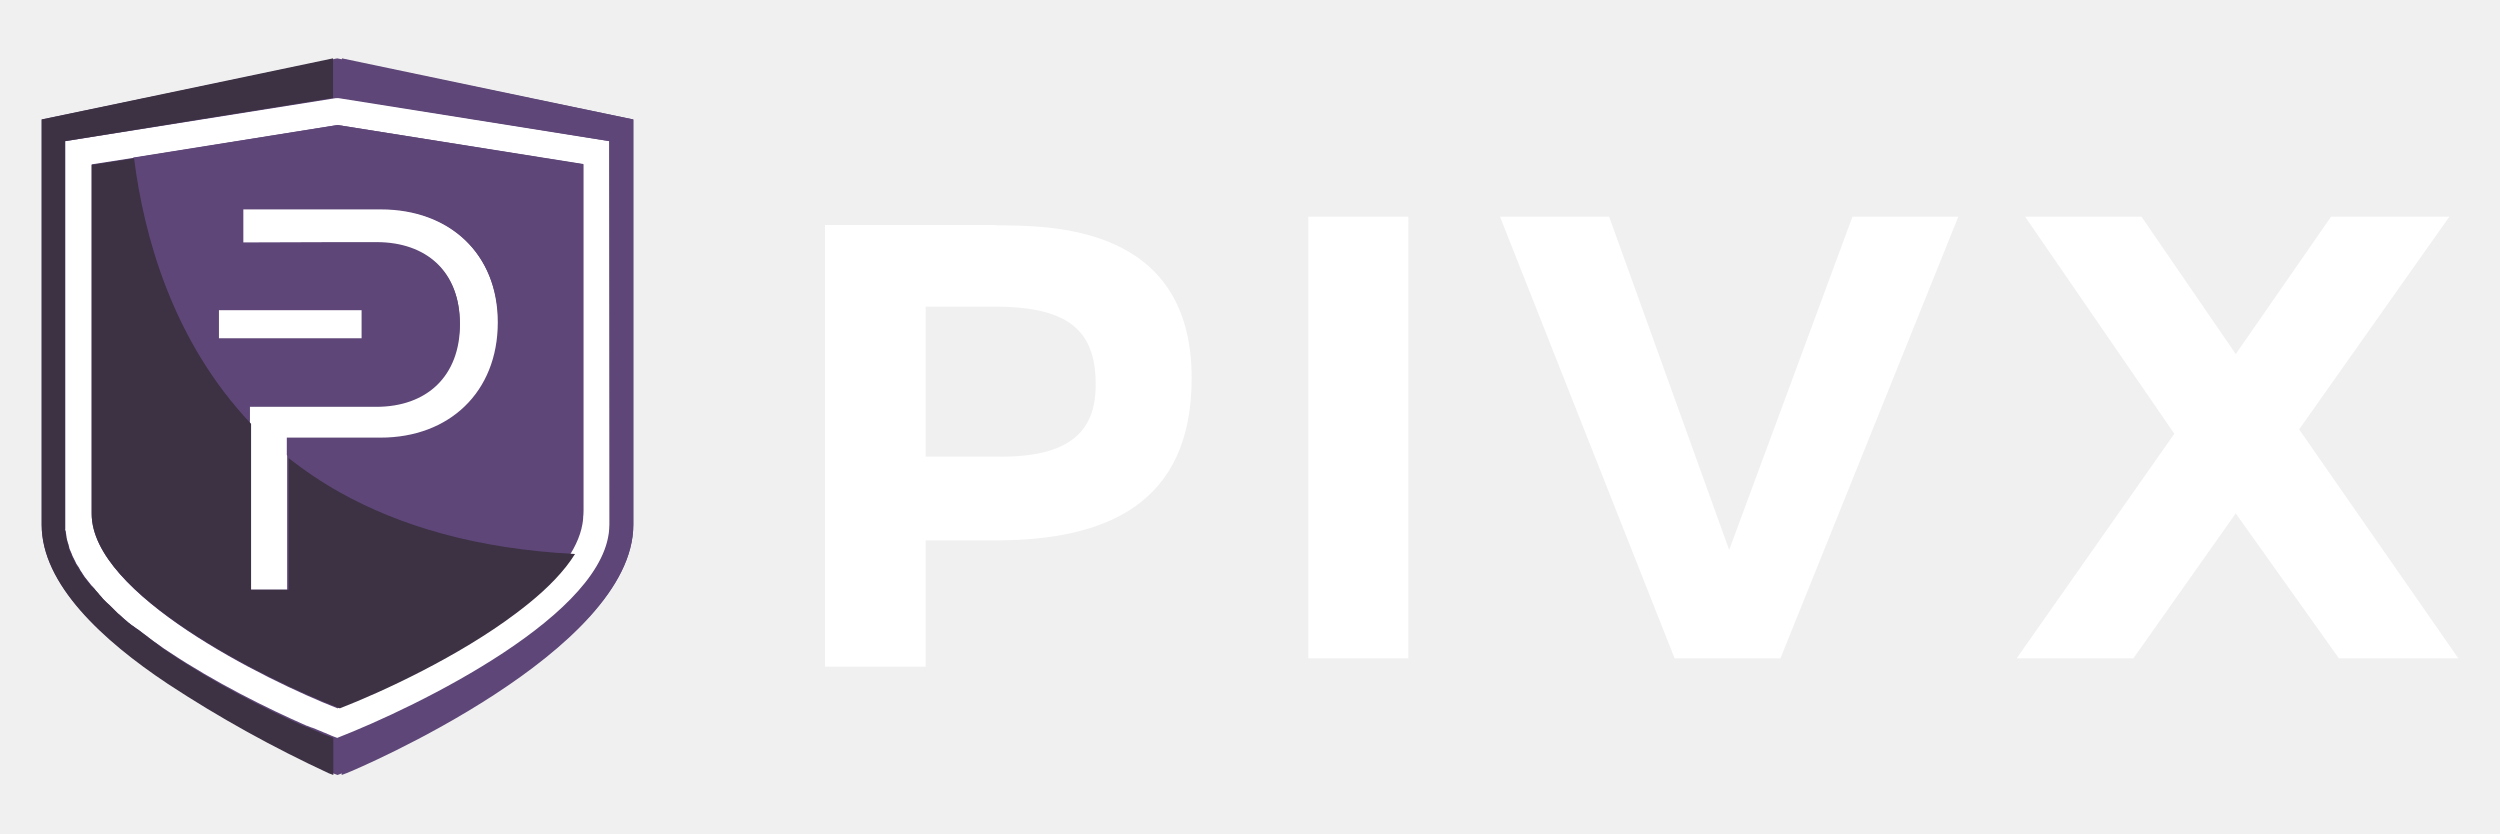
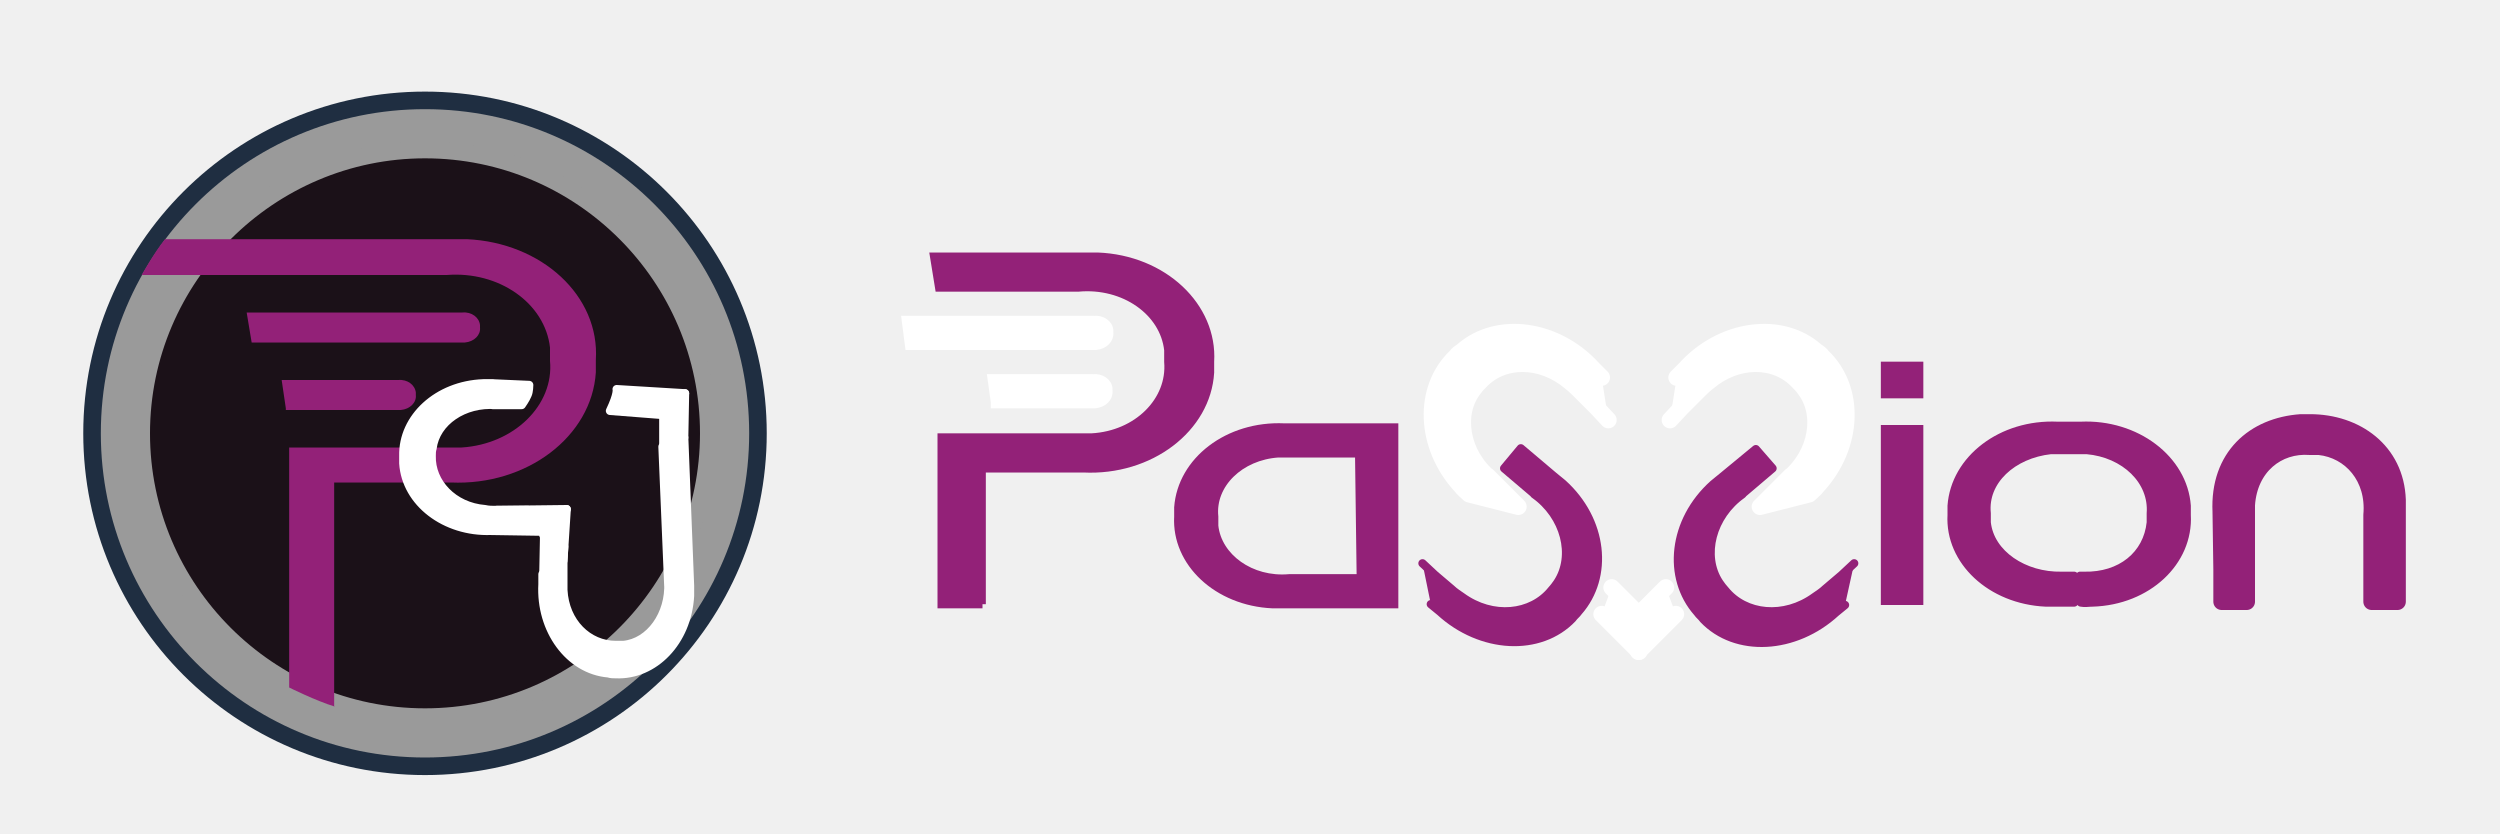
- <svg xmlns="http://www.w3.org/2000/svg" width="300px" height="100px" viewBox="0 0 300 100" version="1.1">
-   <g id="Artboard" stroke="none" stroke-width="1" fill="none" fill-rule="evenodd">
-     <g id="Passion_Logo-01" transform="translate(5, 6.966292)" fill-rule="nonzero">
-       <path d="M35.464,0.034 L0,7.369 L0,56.013 C0,63.135 7.373,69.865 15.358,75.1 C21.615,79.159 28.162,82.721 34.924,85.819 L35.5,86.034 L36.075,85.819 C37.514,85.285 71,71.183 71,56.013 L71,7.369 L35.464,0.034 Z" id="Shape" fill="#FFFFFF" />
-       <path d="M35.464,0.034 L0,7.369 L0,56.013 C0,63.135 7.373,69.865 15.358,75.1 C21.615,79.159 28.162,82.721 34.924,85.819 L35.5,86.034 L36.075,85.819 C37.514,85.285 71,71.183 71,56.013 L71,7.369 L35.464,0.034 Z M68.123,56.013 C68.123,66.625 45.068,77.842 35.464,81.581 L34.997,81.403 L34.817,81.332 L34.493,81.189 L34.313,81.118 L33.989,80.976 L33.882,80.94 L33.486,80.762 L33.378,80.726 L32.947,80.548 L32.874,80.513 L32.407,80.335 L32.372,80.335 L31.832,80.12 L31.796,80.12 C27.012,78.019 20.79,74.921 15.323,71.288 L14.675,70.861 L14.028,70.398 L13.417,69.97 L13.381,69.935 L12.805,69.507 L12.769,69.472 L12.193,69.048 L12.157,69.012 L11.582,68.585 L11.51,68.549 L10.97,68.157 L10.898,68.121 L10.394,67.73 L10.322,67.658 L9.854,67.267 L9.782,67.195 L9.351,66.804 L9.243,66.732 L8.847,66.34 L8.739,66.234 L8.344,65.842 L8.236,65.735 L7.84,65.379 L7.732,65.273 L7.372,64.917 L7.265,64.774 L6.941,64.418 L6.833,64.276 L6.51,63.92 L6.402,63.778 L6.114,63.422 L5.97,63.279 L5.719,62.959 L5.575,62.781 L5.323,62.461 L5.179,62.283 L4.962,61.962 L4.854,61.784 L4.637,61.464 L4.529,61.249 C4.457,61.142 4.422,61.034 4.35,60.964 L4.206,60.749 C4.144,60.661 4.095,60.565 4.062,60.464 L3.954,60.249 C3.918,60.142 3.846,60.071 3.81,59.964 C3.782,59.888 3.746,59.816 3.703,59.749 C3.661,59.656 3.625,59.561 3.595,59.464 C3.559,59.357 3.523,59.321 3.487,59.214 C3.458,59.128 3.422,59.045 3.379,58.965 C3.339,58.887 3.314,58.802 3.307,58.715 C3.307,58.644 3.235,58.537 3.235,58.466 C3.228,58.379 3.203,58.294 3.163,58.217 C3.127,58.145 3.127,58.074 3.091,57.967 C3.055,57.86 3.055,57.789 3.019,57.682 C2.992,57.614 2.979,57.54 2.983,57.467 C2.983,57.396 2.946,57.289 2.946,57.182 C2.946,57.075 2.91,57.04 2.91,56.967 C2.9,56.858 2.876,56.75 2.838,56.647 C2.802,56.54 2.838,56.54 2.838,56.469 L2.838,9.971 L35.322,4.807 L35.61,4.807 L68.089,9.971 L68.125,56.015 L68.123,56.015 L68.123,56.013 Z" id="Shape" fill="#5E4778" />
-       <path d="M35.5,8.034 L11.042,11.97 L6,12.757 L6,54.664 C6,64.363 26.846,74.634 35.5,78.034 C40.541,76.065 49.695,71.771 56.454,66.618 C56.954,66.224 57.49,65.83 57.956,65.437 C60.28,63.54 62.211,61.536 63.463,59.496 C64.428,57.921 65,56.311 65,54.699 L65,12.757 L35.5,8.034 Z M21.268,30.259 L38.469,30.259 L38.469,33.838 L21.268,33.838 L21.268,30.259 Z M54.809,31.941 C54.809,40.423 48.909,45.899 40.756,45.899 L29.457,45.899 L29.457,63.792 L24.987,63.792 L24.987,41.853 L40.15,41.853 C46.228,41.853 50.197,38.167 50.197,31.94 C50.197,25.784 46.228,22.206 40.219,22.206 L35.5,22.206 L24.201,22.241 L24.201,18.162 L40.719,18.162 C48.908,18.162 54.808,23.458 54.808,31.94 L54.809,31.941 Z" id="Shape" fill="#5E4778" />
-       <path d="M36.033,0.034 L36.033,4.809 L36.175,4.809 L68.199,9.975 L68.199,56.002 C68.199,66.619 45.468,77.841 36,81.582 L36,86.034 L36.567,85.819 C37.986,85.284 71,71.176 71,55.999 L71,7.373 L36.033,0.034 Z" id="Path" fill="#5E4778" />
-       <path d="M40.681,45.547 L29.417,45.547 L29.417,47.641 C31.332,49.158 33.365,50.523 35.496,51.723 C42.613,55.769 51.768,58.501 63.462,59.034 C64.428,57.472 65,55.875 65,54.277 L65,12.719 L35.496,8.034 L11,11.938 C12.144,21.059 15.542,33.658 24.947,43.56 L24.947,41.573 L40.112,41.573 C46.191,41.573 50.161,37.917 50.161,31.742 C50.161,25.638 46.191,22.088 40.181,22.088 L35.461,22.088 L24.16,22.124 L24.16,18.078 L40.681,18.078 C48.835,18.078 54.735,23.366 54.735,31.706 C54.735,40.117 48.87,45.548 40.681,45.548 L40.681,45.547 Z M35.461,30.075 L38.391,30.075 L38.391,33.624 L21.227,33.624 L21.227,30.075 L35.461,30.075 Z" id="Shape" fill="#5E4778" />
-       <path d="M34.539,81.403 L34.362,81.332 L34.043,81.225 L33.866,81.154 L33.546,81.011 L33.44,80.976 L33.05,80.798 L32.944,80.762 L32.518,80.584 L32.447,80.548 L31.986,80.333 L31.916,80.333 L31.384,80.118 L31.348,80.118 C26.668,78.017 20.532,74.919 15.142,71.251 L14.504,70.824 L13.866,70.326 L13.263,69.898 L13.227,69.863 L12.66,69.435 L12.625,69.399 L12.057,68.972 L12.022,68.936 L11.455,68.509 L11.383,68.473 L10.851,68.081 L10.78,68.046 L10.284,67.654 L10.213,67.586 L9.752,67.194 L9.681,67.123 L9.256,66.731 L9.149,66.659 L8.759,66.268 L8.653,66.161 L8.263,65.769 L8.156,65.663 L7.766,65.307 L7.66,65.2 L7.305,64.844 L7.199,64.702 L6.88,64.346 L6.773,64.203 L6.454,63.847 L6.348,63.705 L6.029,63.42 L5.887,63.278 L5.639,62.957 L5.497,62.779 L5.249,62.459 L5.107,62.281 L4.893,61.961 L4.787,61.783 L4.573,61.462 L4.467,61.284 C4.395,61.178 4.36,61.069 4.289,60.999 L4.147,60.784 L4.006,60.499 L3.899,60.284 C3.864,60.177 3.793,60.106 3.758,59.999 C3.73,59.924 3.694,59.852 3.651,59.784 C3.61,59.691 3.575,59.596 3.545,59.499 C3.509,59.392 3.474,59.356 3.439,59.249 C3.41,59.164 3.375,59.08 3.333,59 C3.288,58.924 3.264,58.838 3.261,58.751 C3.261,58.644 3.19,58.536 3.19,58.466 C3.183,58.378 3.159,58.294 3.119,58.216 C3.084,58.145 3.084,58.074 3.048,57.967 C3.013,57.86 3.013,57.789 2.977,57.682 C2.95,57.613 2.938,57.54 2.941,57.467 C2.941,57.395 2.906,57.289 2.906,57.182 C2.906,57.075 2.87,57.039 2.87,56.967 C2.86,56.857 2.836,56.75 2.799,56.646 C2.764,56.54 2.799,56.54 2.799,56.468 L2.799,9.971 L34.825,4.807 L34.967,4.807 L34.967,0.034 L0,7.369 L0,56.013 C0,63.135 7.27,69.865 15.142,75.1 C21.311,79.159 27.766,82.721 34.433,85.819 L35,86.034 L35,81.581 L34.539,81.403" id="Path" fill="#3D3144" />
-       <path d="M35.776,52.113 C33.624,50.904 31.573,49.529 29.64,48.001 L29.64,63.802 L25.129,63.802 L25.129,43.889 C15.636,33.879 12.244,21.186 11.09,12.034 L6,12.82 L6,54.687 C6,64.376 27.041,74.637 35.776,78.034 C40.864,76.067 50.104,71.777 56.926,66.629 C57.431,66.235 57.972,65.842 58.442,65.449 C60.787,63.554 62.736,61.552 64,59.514 C52.198,58.906 42.994,56.153 35.776,52.113" id="Path" fill="#3D3144" />
-       <polygon id="Path" fill="#FFFFFF" points="238.01 19.034 251.978 19.034 263.292 35.522 274.728 19.034 288.927 19.034 270.897 44.56 290 72.034 275.669 72.034 263.288 54.64 251.006 72.034 237 72.034 255.919 45.085" />
-       <polygon id="Path" fill="#FFFFFF" points="230 19.034 208.655 72.034 195.952 72.034 175 19.034 188.096 19.034 202.5 59.023 217.298 19.034" />
-       <rect id="Rectangle" fill="#FFFFFF" x="152" y="19.034" width="12" height="53" />
-       <path d="M114.441,20.068 L114.441,20.034 L94,20.034 L94,73.034 L106.083,73.034 L106.083,57.881 L114.441,57.881 C127.751,57.881 138,53.507 138,38.41 C138,19.849 120.814,20.126 114.441,20.068 Z M126.48,39.441 C126.409,44.679 123.492,48.019 114.441,47.826 L106.083,47.826 L106.083,29.834 L114.441,29.834 C123.709,29.834 126.567,33.093 126.48,39.441 Z" id="Shape" fill="#FFFFFF" />
+ <svg xmlns="http://www.w3.org/2000/svg" version="1.1" id="Layer_2_1_" x="0px" y="0px" viewBox="0 0 300 100" style="enable-background:new 0 0 300 100;" xml:space="preserve">
+   <style type="text/css">
+ 	.st0{fill:#932178;stroke:#932178;stroke-linecap:round;stroke-linejoin:round;stroke-miterlimit:10;}
+ 	.st1{fill:#932178;stroke:#932178;stroke-miterlimit:10;}
+ 	.st2{fill:#932178;stroke:#932178;stroke-width:2;stroke-linecap:round;stroke-linejoin:round;stroke-miterlimit:10;}
+ 	.st3{fill:#FFFFFF;stroke:#FFFFFF;stroke-miterlimit:10;}
+ 	.st4{fill:#FFFFFF;stroke:#FFFFFF;stroke-width:2;stroke-linecap:round;stroke-linejoin:round;stroke-miterlimit:10;}
+ 	.st5{fill:none;stroke:#1F2E41;stroke-width:4.217;stroke-miterlimit:10;}
+ 	.st6{fill:#983520;}
+ 	.st7{fill:#9A9A9A;}
+ 	.st8{fill:#1B1118;}
+ 	.st9{fill:#932178;}
+ 	.st10{fill:#FFFFFF;stroke:#FFFFFF;stroke-linecap:round;stroke-linejoin:round;stroke-miterlimit:10;}
+ </style>
+   <path id="XMLID_28_" class="st0" d="M248.9,72.3l-2,0c-0.5,0-0.9,0-1.4,0c-6.6-0.3-11.6-5-11.3-10.5c0-0.4,0-0.7,0-1.1  c0.4-5.6,6-9.9,12.7-9.6h1.3h1.5c6.6-0.3,12.3,4,12.7,9.6c0,0.4,0,0.7,0,1.1c0.3,5.6-4.7,10.3-11.3,10.5c-0.5,0-0.9,0.1-1.4,0   M249.6,69.1l0.2,0l0.3,0c4.4,0.1,7.6-2.5,8-6.4c0-0.4,0-0.8,0-1.1c0.3-3.9-3.1-7.2-7.7-7.6c-0.4,0-0.2,0-0.6,0h-1.7h-0.7  c-0.4,0-0.9,0-1.3,0c-4.6,0.5-8.1,3.7-7.7,7.6c0,0.4,0,0.8,0,1.1c0.4,3.8,4.5,6.5,9,6.4h0.5h1" />
+   <path id="XMLID_26_" class="st1" d="M167.3,72.5h-13.2c-0.5,0-0.9,0-1.4,0c-6.6-0.3-11.6-5-11.3-10.5c0-0.4,0-0.7,0-1.1  c0.4-5.6,6-9.9,12.7-9.6h13.2L167.3,72.5z M163.1,54.4h-8.4c-0.4,0-0.9,0-1.3,0c-4.6,0.3-8.1,3.7-7.7,7.6c0,0.4,0,0.8,0,1.1  c0.4,3.8,4.4,6.7,9,6.3h4.3l4.3,0L163.1,54.4z" />
+   <g id="XMLID_21_">
+     <path id="XMLID_24_" class="st1" d="M230.3,51v21.1l-4.1,0V51" />
+     <path id="XMLID_22_" class="st1" d="M226.2,47.3v-1.9v-0.6v-0.9h4.1v0.9v0.6v1.9L226.2,47.3z" />
+   </g>
+   <path id="Path_18985_18_" class="st2" d="M266.6,68.3v3.9h3V61.9c0-0.4,0-0.9,0-1.3c0.3-4.6,3.7-7.3,7.6-7c0.4,0,0.8,0,1.1,0  c3.8,0.4,6.7,3.7,6.3,8.2v4.3l0,6.1h3.1V61.4c0-0.5,0-0.9,0-1.4c-0.2-5.9-5-9.3-10.5-9.3c-0.4,0-0.7,0-1.1,0  c-5.6,0.4-9.9,4.1-9.6,10.7L266.6,68.3L266.6,68.3z" />
+   <g id="XMLID_17_">
+     <path id="Path_18985_11_" class="st1" d="M117.9,72.5H113V52.5h16.4c0.5,0,1.1,0,1.6,0c5.5-0.3,9.6-4.4,9.2-9.1c0-0.5,0-0.9,0-1.4   c-0.5-4.6-5.3-8-10.8-7.5h-5.1l-11.6,0l-0.6-3.7H130c0.6,0,1.1,0,1.7,0c7.9,0.3,13.9,6,13.5,12.6c0,0.4,0,0.9,0,1.3   c-0.4,6.7-7.2,11.9-15.2,11.5h-12.2V72.5z" />
+   </g>
+   <g id="XMLID_16_">
+     <path id="Path_18985_10_" class="st3" d="M108.7,38.4l21.7,0h0.9c0.9-0.1,1.8,0.5,1.8,1.3c0,0.1,0,0.2,0,0.2   c0.1,0.8-0.6,1.5-1.6,1.6c-0.1,0-0.2,0-0.3,0h-22.1L108.7,38.4z" />
+   </g>
+   <g id="XMLID_15_">
+     <path id="Path_18985_9_" class="st3" d="M119,45.4l11.3,0h0.9c0.9-0.1,1.8,0.5,1.8,1.3c0,0.1,0,0.2,0,0.2c0.1,0.8-0.6,1.5-1.6,1.6   c-0.1,0-0.2,0-0.3,0l-11.7,0l0-0.2L119,45.4z" />
+   </g>
+   <g id="XMLID_2_">
+     <path id="Path_18985_7_" class="st4" d="M193,50.4l-1.4-1.5l-1.9-1.9c-0.3-0.3-0.8-0.8-1.2-1.1c-3.5-3-8.2-3-10.9-0.1   c-0.2,0.2-0.5,0.5-0.7,0.8c-2.4,3-1.6,7.9,1.9,10.8l-0.3-0.3l3.7,3.7l-5.9-1.5l0,0c-0.3-0.3-0.7-0.6-1-1   c-4.4-4.8-4.6-11.7-0.6-15.5c0.2-0.3,0.5-0.5,0.8-0.7c4.2-3.7,11.3-2.7,15.7,2.2l1,1" />
+     <g id="XMLID_13_">
+       <path id="Path_18985_6_" class="st4" d="M192.2,73.7l4.5,4.5V76l0-2.2l-3.3-3.3" />
+       <path id="Path_18985_5_" class="st4" d="M201.1,73.7l-4.5,4.5V76l0-2.2l3.3-3.3" />
+     </g>
+     <path id="Path_18985_4_" class="st4" d="M200.4,50.4l1.4-1.5l1.9-1.9c0.3-0.3,0.8-0.8,1.2-1.1c3.5-3,8.2-3,10.9-0.1   c0.2,0.2,0.5,0.5,0.7,0.8c2.4,3,1.6,7.9-1.9,10.8l0.3-0.3l-3.7,3.7l5.9-1.5l0,0c0.3-0.3,0.7-0.6,1-1c4.4-4.8,4.6-11.7,0.6-15.5   c-0.2-0.3-0.5-0.5-0.8-0.7c-4.2-3.7-11.3-2.7-15.7,2.2l-1,1" />
+     <path id="Path_18985_3_" class="st0" d="M222.5,67.6L221,69l-2,1.7c-0.3,0.3-0.9,0.7-1.2,0.9c-3.7,2.7-8.4,2.2-10.8-0.8   c-0.2-0.2-0.5-0.6-0.7-0.9c-2.1-3.2-0.9-8,2.8-10.6l-0.4,0.3l4-3.4l-2-2.3l-4,3.3l0,0c-0.4,0.3-0.7,0.6-1.1,0.9   c-4.9,4.4-5.6,11.2-1.9,15.4c0.2,0.3,0.5,0.5,0.7,0.8c3.9,4.1,11,3.7,15.9-0.8l1.1-0.9" />
+     <path id="Path_18985_2_" class="st0" d="M170.7,67.6l1.5,1.4l2,1.7c0.3,0.3,0.9,0.7,1.2,0.9c3.7,2.7,8.4,2.2,10.8-0.8   c0.2-0.2,0.5-0.6,0.7-0.9c2.1-3.2,0.9-8-2.8-10.6l0.4,0.3l-4-3.4l2-2.4l3.9,3.3l0,0c0.4,0.3,0.7,0.6,1.1,0.9   c4.9,4.4,5.6,11.2,1.9,15.4c-0.2,0.3-0.5,0.5-0.7,0.8c-3.9,4.1-11,3.7-15.9-0.8l-1.1-0.9" />
+   </g>
+   <g id="XMLID_73_">
+     <circle id="XMLID_295_" class="st5" cx="51" cy="52" r="38.9" />
+     <circle id="XMLID_294_" class="st6" cx="51" cy="52" r="35" />
+     <circle id="XMLID_293_" class="st7" cx="51" cy="52" r="38.9" />
+     <g id="XMLID_292_">
+       <circle class="st8" cx="51" cy="52" r="34" />
+       <path class="st7" d="M51,19c18.2,0,33,14.8,33,33S69.2,85,51,85s-33-14.8-33-33S32.9,19,51,19 M51,17c-19.3,0-35,15.7-35,35    s15.7,35,35,35s35-15.7,35-35S70.3,17,51,17L51,17z" />
    </g>
  </g>
+   <g id="XMLID_78_">
+     <path id="Path_18985_112_" class="st9" d="M40.2,84.8c-2.3-0.7-5.5-2.3-5.5-2.3V53.7h18.8c0.6,0,1.2,0,1.9,0   c6.3-0.4,11.1-5.1,10.6-10.4c0-0.5,0-1,0-1.6c-0.6-5.3-6.1-9.2-12.4-8.7h-5.9l-30.7,0c0,0,1.5-2.7,2.8-4.3h34.3c0.6,0,1.3,0,1.9,0   c9,0.4,16,6.8,15.5,14.5c0,0.5,0,1,0,1.5c-0.5,7.7-8.3,13.6-17.4,13.2h-14V84.8z" />
+   </g>
+   <g id="XMLID_77_">
+     <path id="Path_18985_111_" class="st9" d="M29.6,37.5l24.9,0h1c1.1-0.1,2,0.6,2.1,1.5c0,0.1,0,0.2,0,0.3c0.1,0.9-0.7,1.7-1.8,1.8   c-0.1,0-0.2,0-0.3,0H30.2L29.6,37.5z" />
+   </g>
+   <g id="XMLID_76_">
+     <path id="Path_18985_110_" class="st9" d="M33.8,45.6l13,0h1c1.1-0.1,2,0.6,2.1,1.5c0,0.1,0,0.2,0,0.3c0.1,0.9-0.7,1.7-1.8,1.8   c-0.1,0-0.2,0-0.3,0l-13.5,0l0-0.2L33.8,45.6z" />
+   </g>
+   <g id="XMLID_74_">
+     <path id="Path_18985_109_" class="st10" d="M67.7,65.6l-0.1,1.7l0,2.2c0,0.4,0,0.9,0,1.3c0.2,3.9,3,6.6,6.3,6.6c0.3,0,0.6,0,0.9,0   c3.2-0.3,5.6-3.7,5.4-7.5l0,0.4l-0.7-16.7l2.6-1.1l0.7,17.8l0,0c0,0.4,0,0.8,0,1.2c-0.3,5.5-4.3,9.6-8.9,9.4c-0.3,0-0.6,0-0.9-0.1   c-4.7-0.4-8.2-5.2-7.9-10.7l0-1.2" />
+     <g id="XMLID_75_">
+       <path id="Path_18985_108_" class="st10" d="M82.1,52.5l0.1-5.3l-1.3,1.3l-1.3,1.3l0,3.9" />
+       <path id="Path_18985_104_" class="st10" d="M73.2,49.3l6.4,0.5l1.3-1.3l1.3-1.3L74,46.7C74,46.7,74.2,47.2,73.2,49.3z" />
+     </g>
+     <g id="XMLID_80_">
+       <path id="Path_18985_107_" class="st10" d="M67.6,67.3l0.4-6.2l-1.4,1.7l-1.3,1.3l-0.1,5.1" />
+       <path id="Path_18985_105_" class="st10" d="M59.6,61.2l8.4-0.1c0,0-1,1.7-2.8,3.1l0-0.4l-6.5-0.1" />
+     </g>
+     <path id="Path_18985_106_" class="st10" d="M63.4,61.2l-1.7,0l-2.2,0c-0.4,0-0.9,0-1.3-0.1c-3.8-0.3-6.5-3.2-6.4-6.4   c0-0.3,0-0.6,0.1-0.9c0.4-3.2,3.8-5.5,7.6-5.2l-0.4,0l3.5,0c0,0,0.5-0.7,0.7-1.2c0.2-0.4,0.2-1.2,0.2-1.2l-4.5-0.2l0.2,0   c-0.4,0-0.8,0-1.2,0c-5.5,0.2-9.7,4.1-9.6,8.7c0,0.3,0,0.6,0,0.9c0.3,4.7,5,8.3,10.5,8.1l1.2,0" />
+   </g>
</svg>
